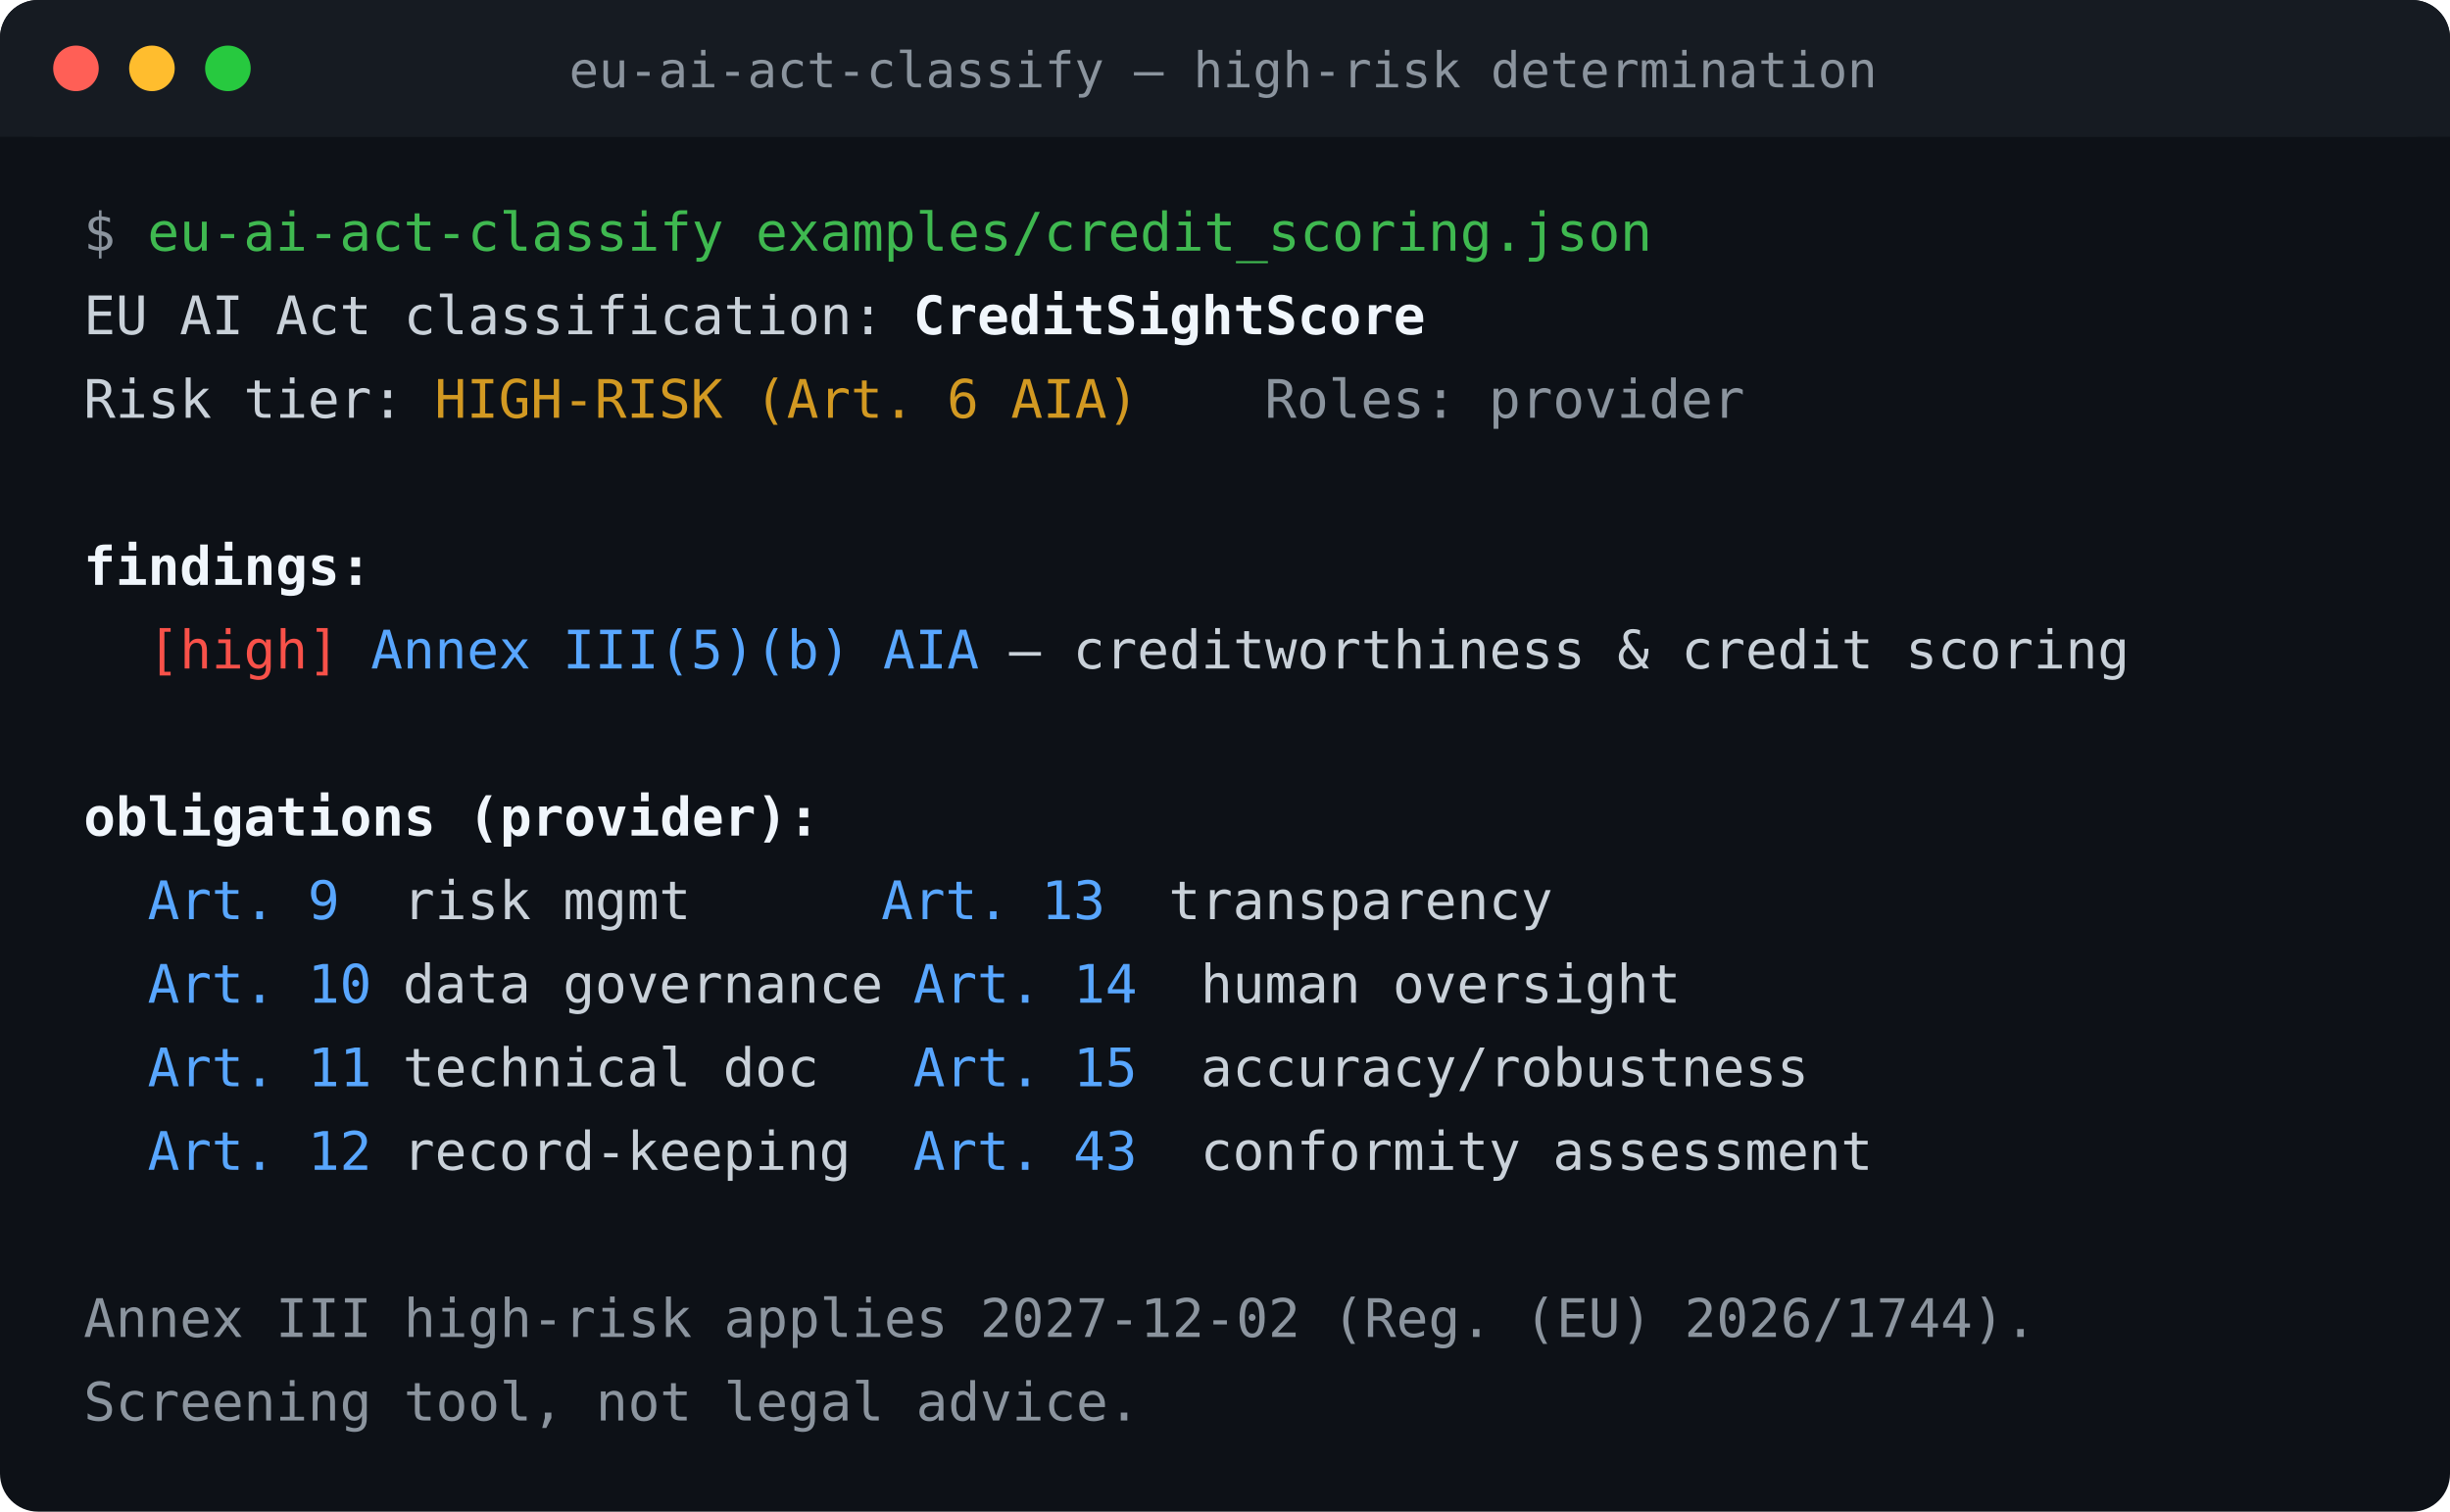
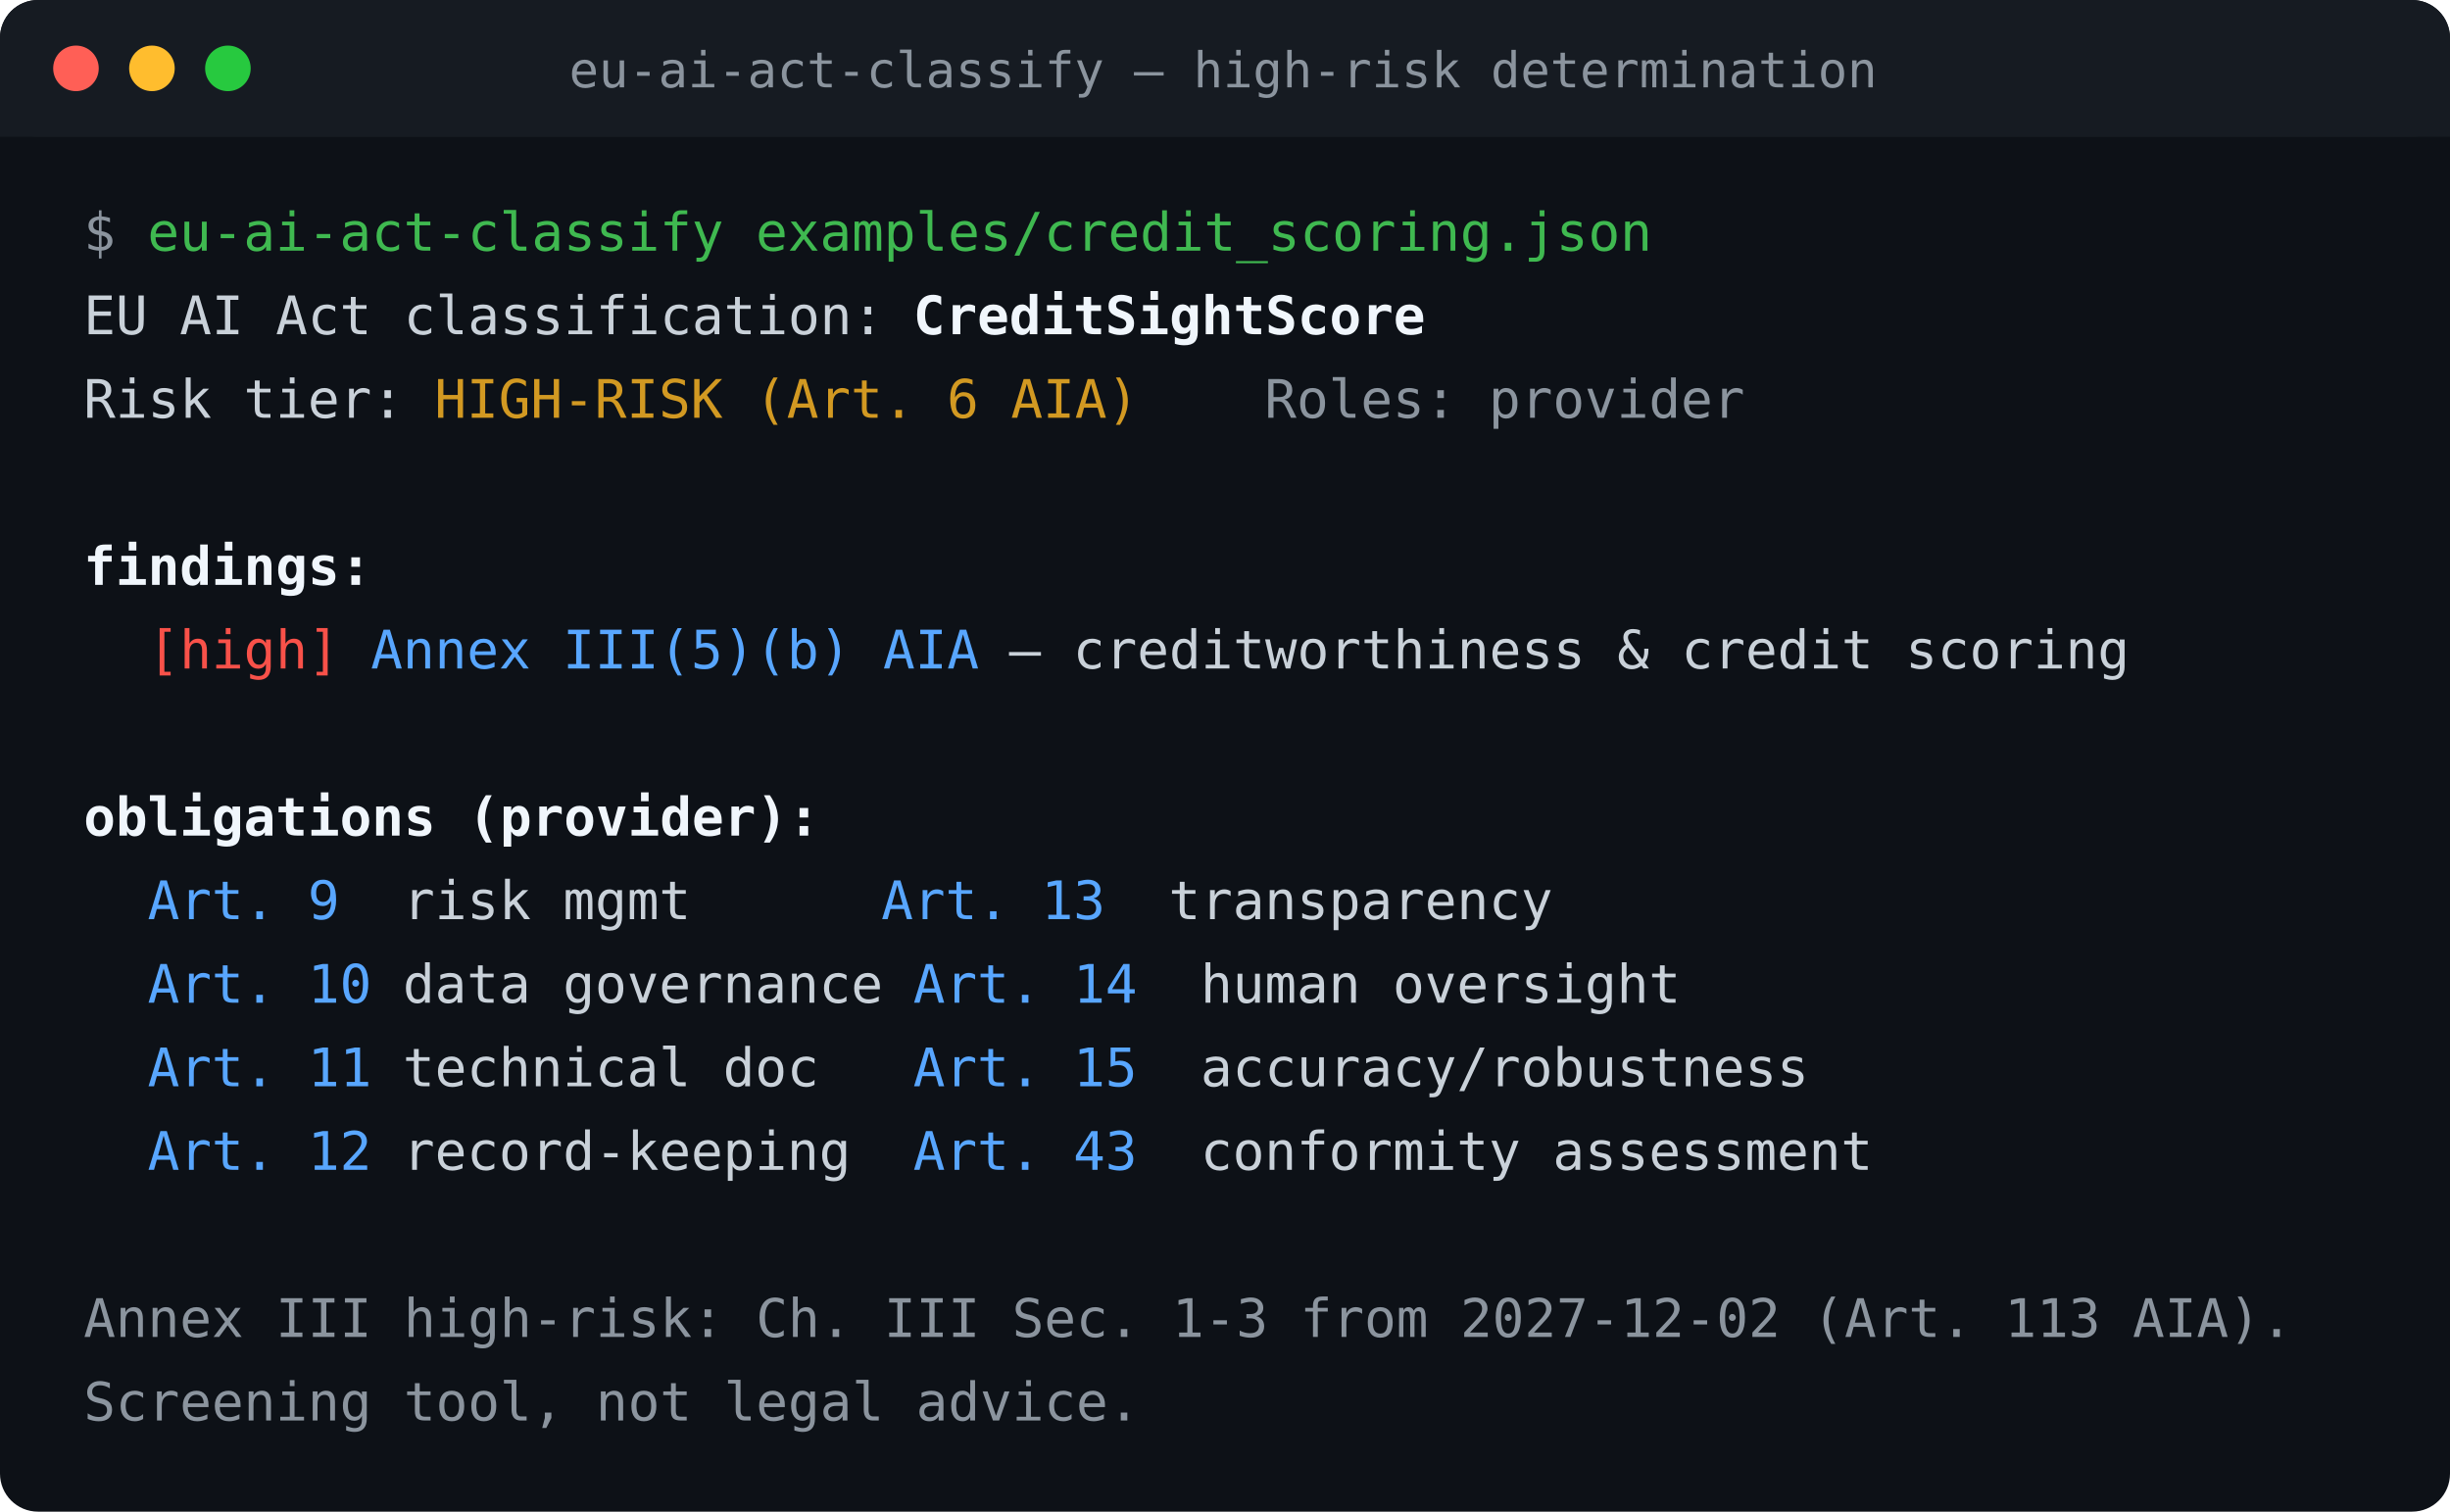
<svg xmlns="http://www.w3.org/2000/svg" width="645" height="398" viewBox="0 0 645 398" font-family="SFMono-Regular,ui-monospace,Menlo,Consolas,monospace">
  <rect x="0" y="0" width="645" height="398" rx="10" fill="#0d1117" />
  <rect x="0" y="0" width="645" height="36" rx="10" fill="#161b22" />
  <rect x="0" y="26" width="645" height="10" fill="#161b22" />
  <circle cx="20" cy="18" r="6" fill="#ff5f56" />
  <circle cx="40" cy="18" r="6" fill="#ffbd2e" />
  <circle cx="60" cy="18" r="6" fill="#27c93f" />
  <text x="322" y="23" fill="#8b949e" font-size="13" text-anchor="middle">eu-ai-act-classify — high-risk determination</text>
  <text x="22.0" y="66" fill="#8b949e" font-size="14" xml:space="preserve">$ </text>
  <text x="38.8" y="66" fill="#3fb950" font-size="14" xml:space="preserve">eu-ai-act-classify examples/credit_scoring.json</text>
  <text x="22.0" y="88" fill="#c9d1d9" font-size="14" xml:space="preserve">EU AI Act classification: </text>
  <text x="240.4" y="88" fill="#f0f6fc" font-size="14" font-weight="700" xml:space="preserve">CreditSightScore</text>
  <text x="22.0" y="110" fill="#c9d1d9" font-size="14" xml:space="preserve">Risk tier: </text>
  <text x="114.4" y="110" fill="#d29922" font-size="14" xml:space="preserve">HIGH-RISK (Art. 6 AIA)</text>
  <text x="299.2" y="110" fill="#8b949e" font-size="14" xml:space="preserve">    Roles: provider</text>
  <text x="22.0" y="132" fill="#c9d1d9" font-size="14" xml:space="preserve" />
  <text x="22.0" y="154" fill="#f0f6fc" font-size="14" font-weight="700" xml:space="preserve">findings:</text>
  <text x="22.0" y="176" fill="#f85149" font-size="14" xml:space="preserve">  [high] </text>
  <text x="97.6" y="176" fill="#58a6ff" font-size="14" xml:space="preserve">Annex III(5)(b) AIA</text>
  <text x="257.2" y="176" fill="#c9d1d9" font-size="14" xml:space="preserve"> — creditworthiness &amp; credit scoring</text>
  <text x="22.0" y="198" fill="#c9d1d9" font-size="14" xml:space="preserve" />
  <text x="22.0" y="220" fill="#f0f6fc" font-size="14" font-weight="700" xml:space="preserve">obligations (provider):</text>
  <text x="22.0" y="242" fill="#58a6ff" font-size="14" xml:space="preserve">  Art. 9</text>
  <text x="89.2" y="242" fill="#c9d1d9" font-size="14" xml:space="preserve">  risk mgmt      </text>
  <text x="232.0" y="242" fill="#58a6ff" font-size="14" xml:space="preserve">Art. 13</text>
  <text x="290.8" y="242" fill="#c9d1d9" font-size="14" xml:space="preserve">  transparency</text>
  <text x="22.0" y="264" fill="#58a6ff" font-size="14" xml:space="preserve">  Art. 10</text>
  <text x="97.6" y="264" fill="#c9d1d9" font-size="14" xml:space="preserve"> data governance </text>
  <text x="240.4" y="264" fill="#58a6ff" font-size="14" xml:space="preserve">Art. 14</text>
  <text x="299.2" y="264" fill="#c9d1d9" font-size="14" xml:space="preserve">  human oversight</text>
  <text x="22.0" y="286" fill="#58a6ff" font-size="14" xml:space="preserve">  Art. 11</text>
  <text x="97.6" y="286" fill="#c9d1d9" font-size="14" xml:space="preserve"> technical doc   </text>
  <text x="240.4" y="286" fill="#58a6ff" font-size="14" xml:space="preserve">Art. 15</text>
  <text x="299.2" y="286" fill="#c9d1d9" font-size="14" xml:space="preserve">  accuracy/robustness</text>
  <text x="22.0" y="308" fill="#58a6ff" font-size="14" xml:space="preserve">  Art. 12</text>
  <text x="97.6" y="308" fill="#c9d1d9" font-size="14" xml:space="preserve"> record-keeping  </text>
  <text x="240.4" y="308" fill="#58a6ff" font-size="14" xml:space="preserve">Art. 43</text>
  <text x="299.2" y="308" fill="#c9d1d9" font-size="14" xml:space="preserve">  conformity assessment</text>
  <text x="22.0" y="330" fill="#c9d1d9" font-size="14" xml:space="preserve" />
-   <text x="22.0" y="352" fill="#8b949e" font-size="14" xml:space="preserve">Annex III high-risk applies 2027-12-02 (Reg. (EU) 2026/1744).</text>
+   <text x="22.0" y="352" fill="#8b949e" font-size="14" xml:space="preserve">Annex III high-risk: Ch. III Sec. 1-3 from 2027-12-02 (Art. 113 AIA).</text>
  <text x="22.0" y="374" fill="#8b949e" font-size="14" xml:space="preserve">Screening tool, not legal advice.</text>
</svg>
